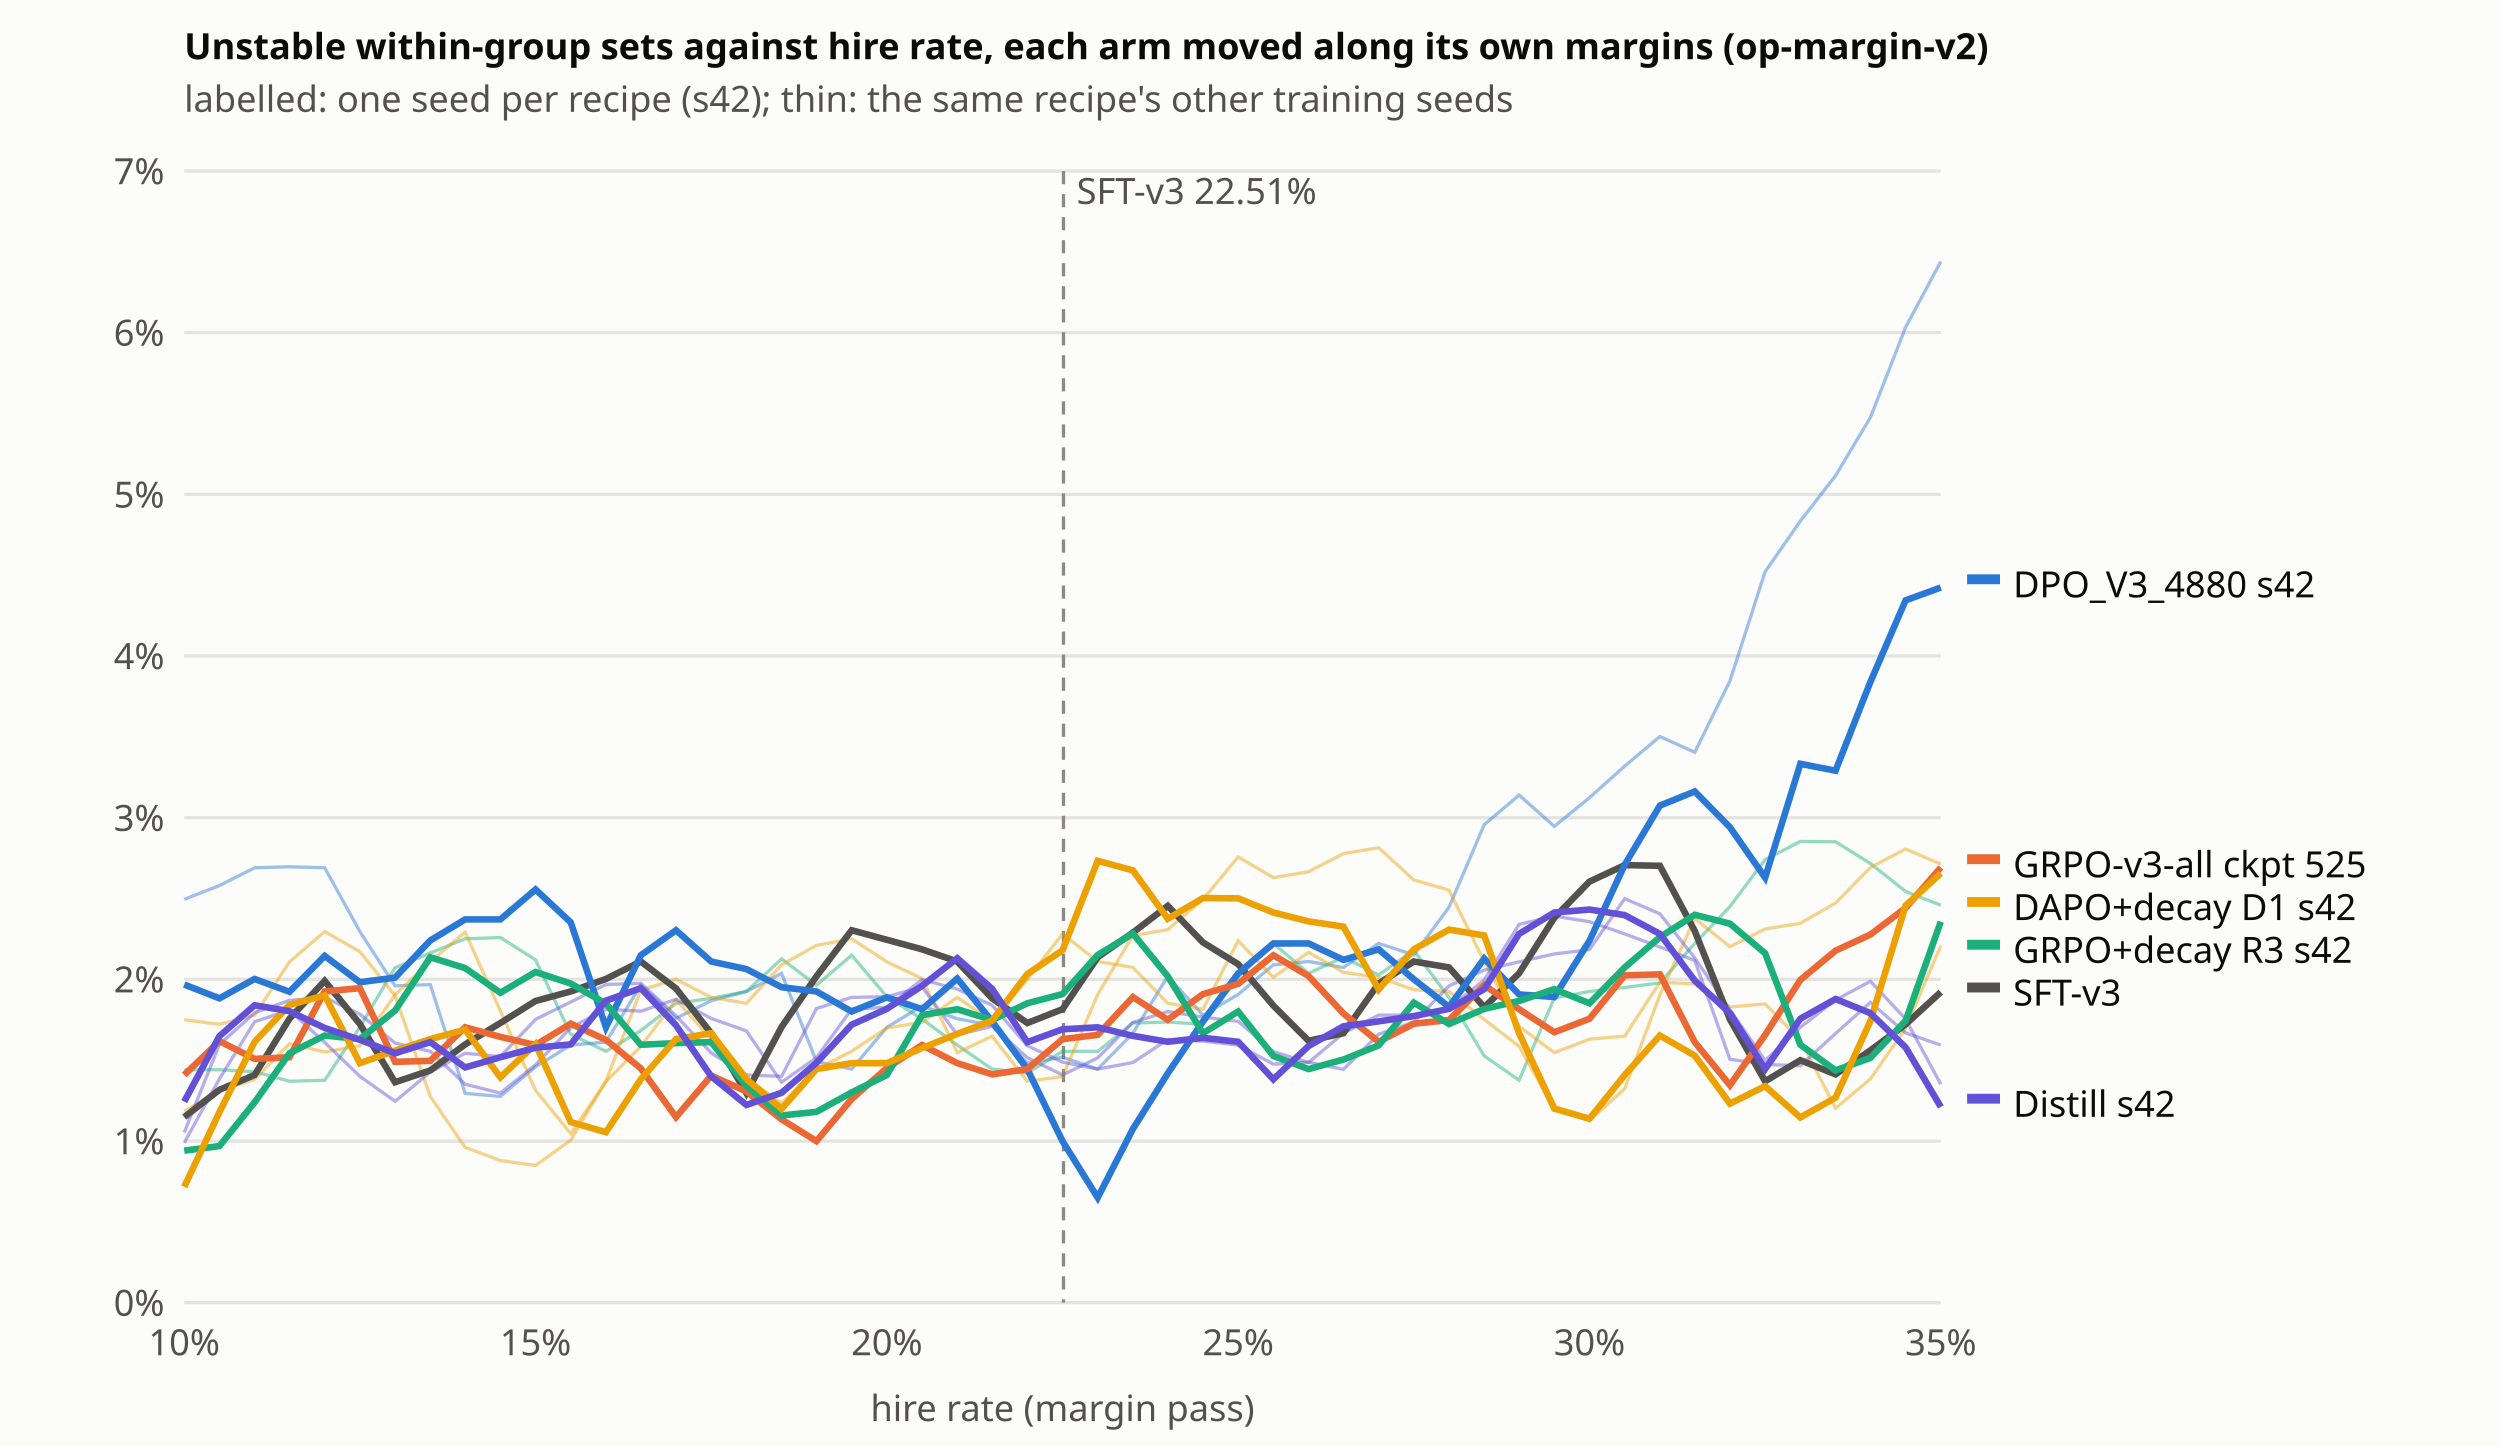
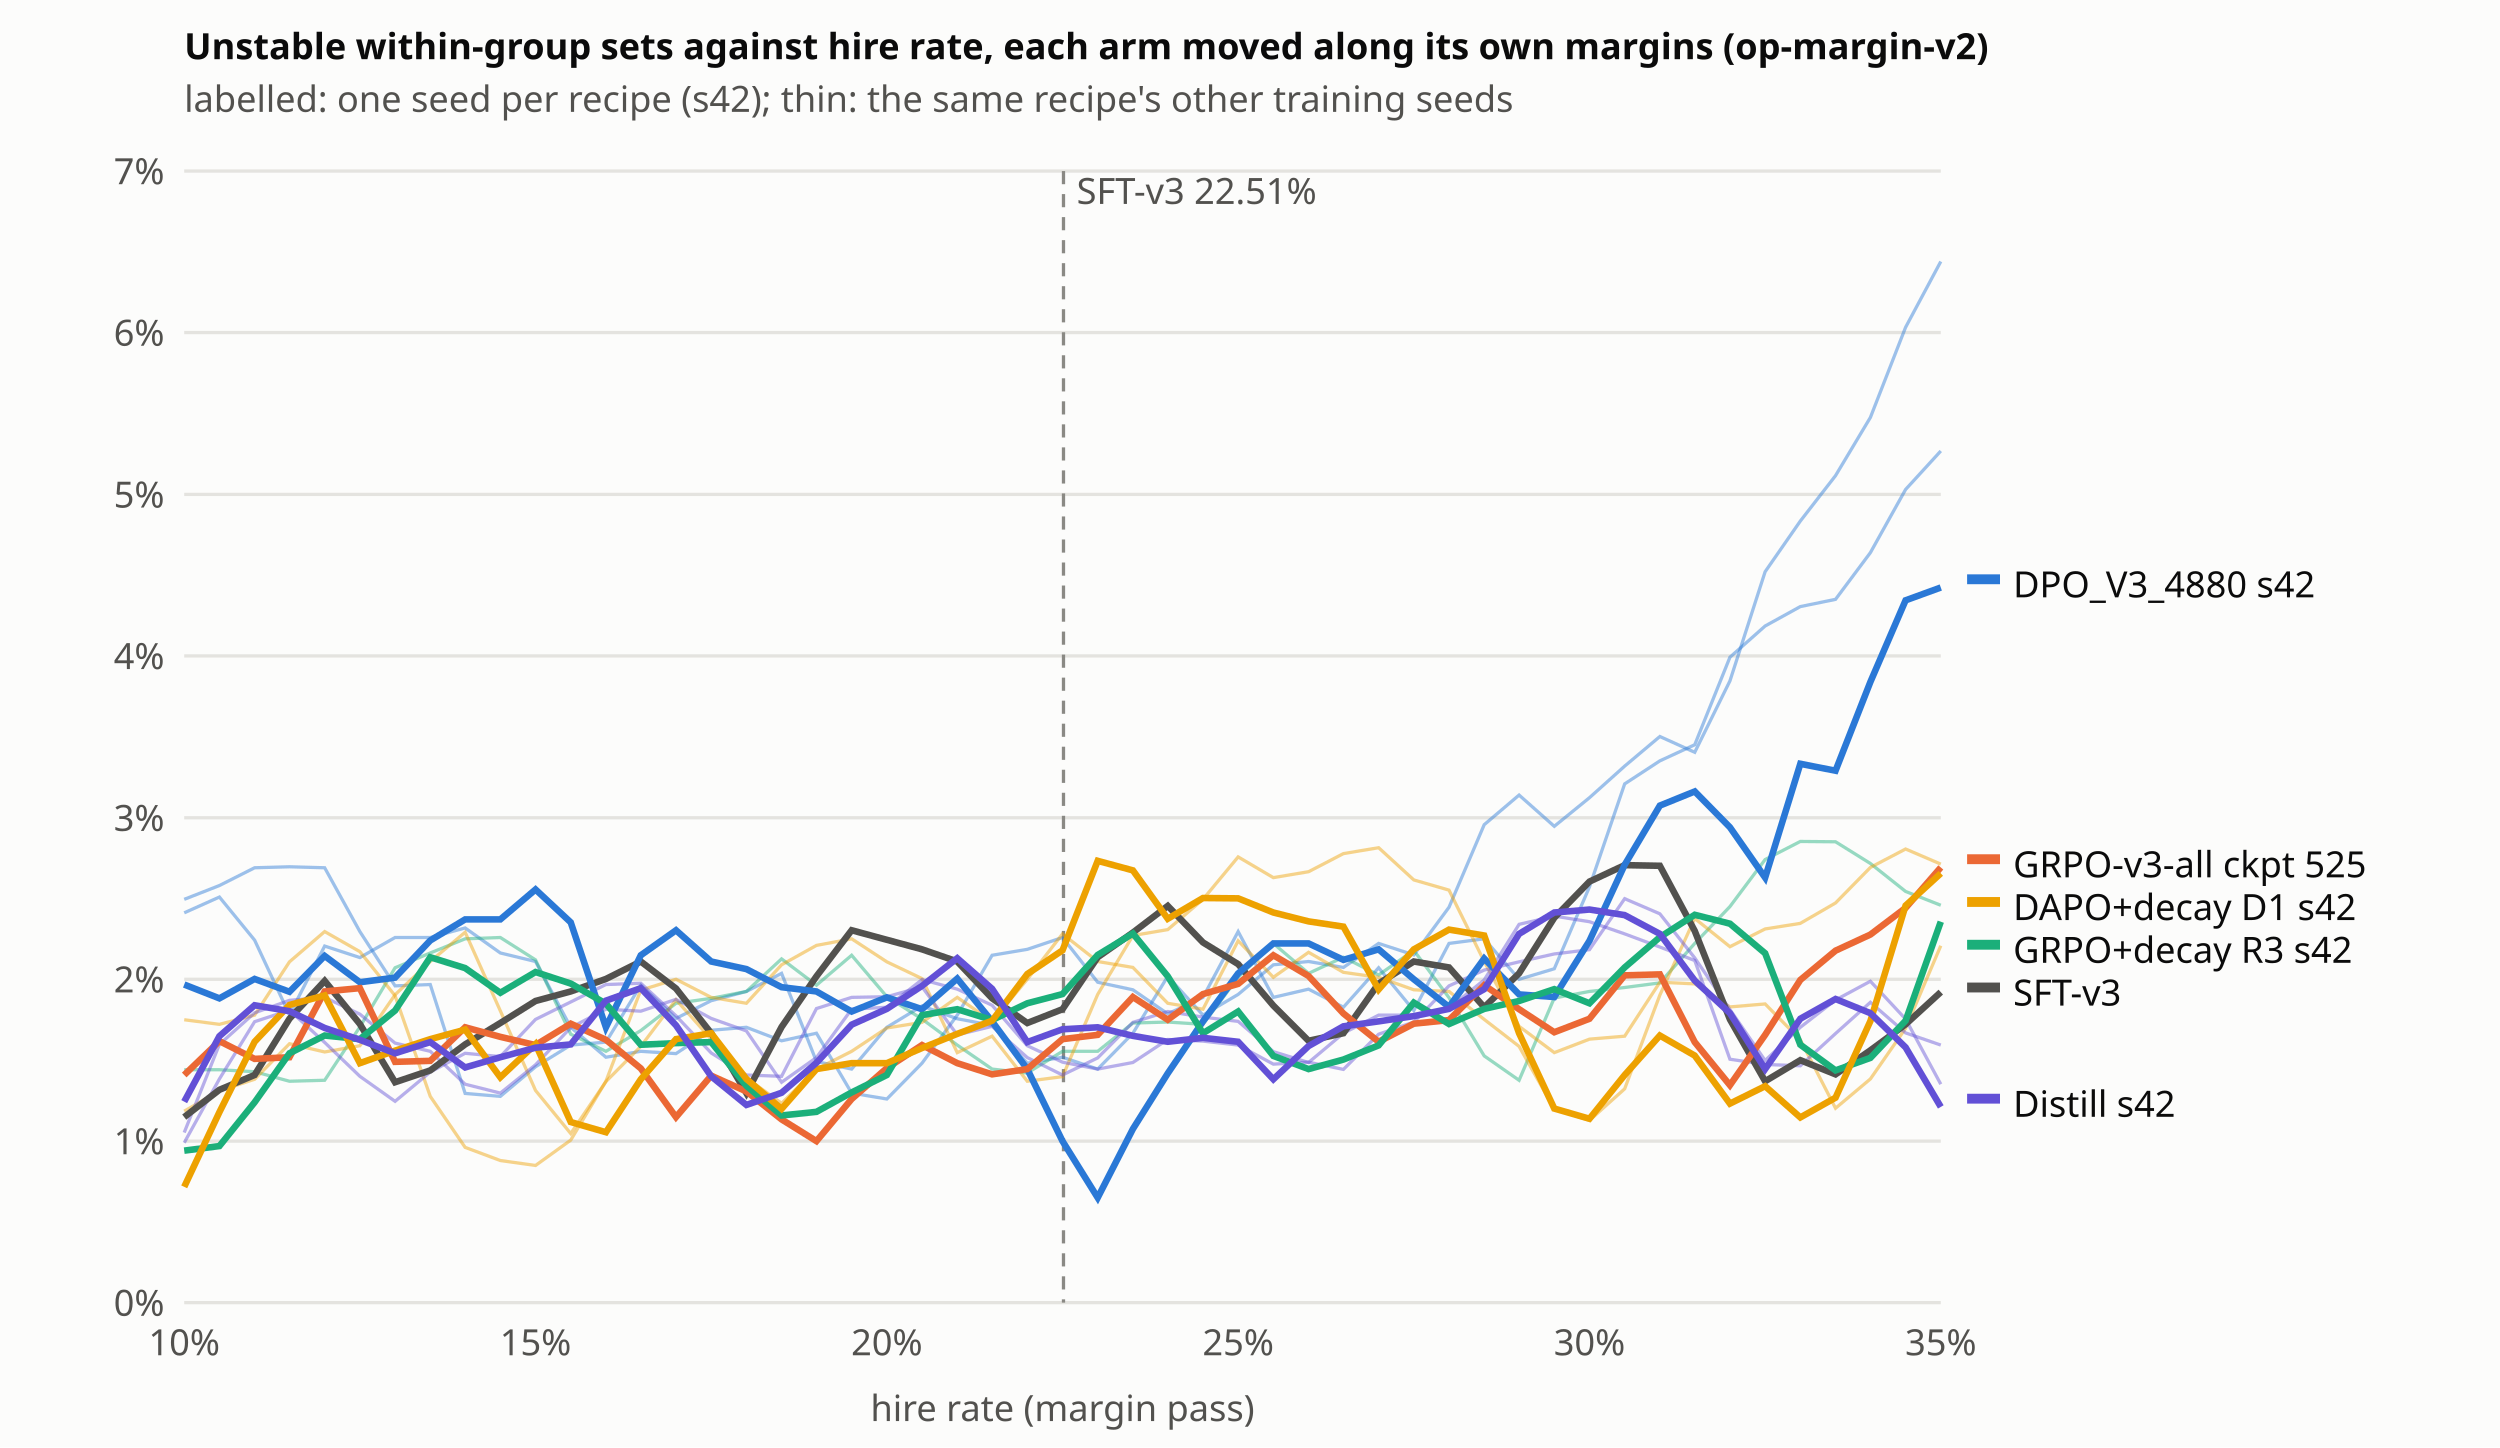
<svg xmlns="http://www.w3.org/2000/svg" width="760" height="440" font-family="sans-serif" font-size="11" fill="#0b0b0b">
  <rect width="760" height="440" fill="#fcfcfb" />
  <text x="56" y="18" font-weight="bold">Unstable within-group sets against hire rate, each arm moved along its own margins (op-margin-v2)</text>
  <text x="56" y="34" fill="#52514e">labelled: one seed per recipe (s42); thin: the same recipe's other training seeds</text>
  <line x1="56" x2="590" y1="396.0" y2="396.0" stroke="#e4e3df" />
  <text x="50" y="400.0" text-anchor="end" fill="#52514e">0%</text>
  <line x1="56" x2="590" y1="346.9" y2="346.9" stroke="#e4e3df" />
  <text x="50" y="350.9" text-anchor="end" fill="#52514e">1%</text>
  <line x1="56" x2="590" y1="297.7" y2="297.7" stroke="#e4e3df" />
  <text x="50" y="301.7" text-anchor="end" fill="#52514e">2%</text>
  <line x1="56" x2="590" y1="248.6" y2="248.6" stroke="#e4e3df" />
  <text x="50" y="252.6" text-anchor="end" fill="#52514e">3%</text>
  <line x1="56" x2="590" y1="199.4" y2="199.4" stroke="#e4e3df" />
  <text x="50" y="203.4" text-anchor="end" fill="#52514e">4%</text>
  <line x1="56" x2="590" y1="150.3" y2="150.3" stroke="#e4e3df" />
  <text x="50" y="154.3" text-anchor="end" fill="#52514e">5%</text>
  <line x1="56" x2="590" y1="101.1" y2="101.1" stroke="#e4e3df" />
  <text x="50" y="105.1" text-anchor="end" fill="#52514e">6%</text>
  <line x1="56" x2="590" y1="52.0" y2="52.0" stroke="#e4e3df" />
  <text x="50" y="56.0" text-anchor="end" fill="#52514e">7%</text>
  <text x="56.0" y="412" text-anchor="middle" fill="#52514e">10%</text>
  <text x="162.8" y="412" text-anchor="middle" fill="#52514e">15%</text>
  <text x="269.6" y="412" text-anchor="middle" fill="#52514e">20%</text>
  <text x="376.4" y="412" text-anchor="middle" fill="#52514e">25%</text>
  <text x="483.2" y="412" text-anchor="middle" fill="#52514e">30%</text>
  <text x="590.0" y="412" text-anchor="middle" fill="#52514e">35%</text>
  <text x="323" y="432" text-anchor="middle" fill="#52514e">hire rate (margin pass)</text>
  <line x1="323.3" x2="323.3" y1="52" y2="396" stroke="#8a8984" stroke-dasharray="4 3" />
  <text x="327.3" y="62" fill="#52514e">SFT-v3 22.51%</text>
  <polyline points="56.0,273.4 66.7,269.2 77.4,263.8 88.0,263.5 98.7,263.8 109.4,283.2 120.1,299.7 130.8,299.3 141.4,332.4 152.1,333.3 162.8,324.3 173.5,317.7 184.2,316.8 194.8,299.5 205.5,309.6 216.2,304.2 226.9,301.4 237.6,295.9 248.2,322.7 258.9,325.0 269.6,312.3 280.3,305.8 291.0,309.7 301.6,311.7 312.3,323.2 323.0,321.4 333.7,325.0 344.4,314.1 355.0,296.8 365.7,308.6 376.4,302.3 387.1,293.3 397.8,292.3 408.4,294.1 419.1,286.8 429.8,290.3 440.5,275.8 451.2,250.7 461.8,241.7 472.5,251.2 483.2,242.5 493.9,232.9 504.6,223.9 515.2,228.7 525.9,207.0 536.6,173.8 547.3,158.4 558.0,144.6 568.6,126.9 579.3,99.5 590.0,79.5" fill="none" stroke="#2a78d6" stroke-width="1" stroke-opacity="0.45" />
+   <polyline points="56.0,277.5 66.7,272.7 77.4,285.8 88.0,308.5 98.7,287.6 109.4,291.1 120.1,285.0 130.8,285.0 141.4,282.1 152.1,289.7 162.8,292.3 173.5,312.3 184.2,321.4 194.8,319.6 205.5,320.3 216.2,313.2 226.9,312.3 237.6,316.4 248.2,314.1 258.9,332.3 269.6,334.1 280.3,323.2 291.0,308.6 301.6,290.4 312.3,288.6 323.0,285.0 333.7,298.6 344.4,300.9 355.0,308.2 365.7,303.2 376.4,283.2 387.1,303.2 397.8,300.7 408.4,306.2 419.1,294.2 429.8,307.2 440.5,286.8 451.2,285.4 461.8,297.7 472.5,294.5 483.2,269.6 493.9,238.3 504.6,231.3 515.2,226.4 525.9,199.8 536.6,190.3 547.3,184.4 558.0,182.2 568.6,168.0 579.3,148.8 590.0,137.1" fill="none" stroke="#2a78d6" stroke-width="1" stroke-opacity="0.45" />
  <polyline points="56.0,325.2 66.7,325.2 77.4,325.8 88.0,328.7 98.7,328.4 109.4,312.2 120.1,294.2 130.8,289.7 141.4,285.4 152.1,285.0 162.8,291.8 173.5,314.4 184.2,319.6 194.8,313.3 205.5,305.0 216.2,303.5 226.9,301.4 237.6,291.5 248.2,299.5 258.9,290.4 269.6,303.0 280.3,309.8 291.0,317.7 301.6,325.0 312.3,326.2 323.0,319.6 333.7,319.6 344.4,311.0 355.0,310.7 365.7,311.4 376.4,297.1 387.1,286.8 397.8,295.9 408.4,291.0 419.1,296.4 429.8,288.9 440.5,303.3 451.2,321.0 461.8,328.4 472.5,303.4 483.2,301.4 493.9,300.2 504.6,298.8 515.2,286.8 525.9,275.6 536.6,261.3 547.3,255.8 558.0,255.9 568.6,262.5 579.3,271.0 590.0,275.2" fill="none" stroke="#1baf7a" stroke-width="1" stroke-opacity="0.45" />
  <polyline points="56.0,337.8 66.7,331.6 77.4,328.1 88.0,317.3 98.7,319.8 109.4,317.9 120.1,302.4 130.8,292.3 141.4,283.4 152.1,307.3 162.8,331.5 173.5,344.6 184.2,328.8 194.8,318.1 205.5,303.9 216.2,315.9 226.9,327.7 237.6,335.4 248.2,325.0 258.9,319.6 269.6,312.5 280.3,310.8 291.0,303.2 301.6,310.5 312.3,297.7 323.0,283.9 333.7,292.3 344.4,294.1 355.0,305.0 365.7,306.8 376.4,286.0 387.1,297.1 397.8,289.5 408.4,295.6 419.1,297.1 429.8,300.9 440.5,301.4 451.2,309.9 461.8,318.1 472.5,337.1 483.2,340.6 493.9,331.0 504.6,302.5 515.2,279.2 525.9,287.8 536.6,282.4 547.3,280.7 558.0,274.5 568.6,263.7 579.3,258.1 590.0,262.7" fill="none" stroke="#eda100" stroke-width="1" stroke-opacity="0.45" />
  <polyline points="56.0,310.0 66.7,311.4 77.4,308.6 88.0,292.4 98.7,283.2 109.4,289.3 120.1,302.7 130.8,333.3 141.4,348.8 152.1,352.8 162.8,354.3 173.5,346.6 184.2,328.7 194.8,301.0 205.5,297.7 216.2,303.2 226.9,305.0 237.6,293.3 248.2,287.4 258.9,285.4 269.6,292.4 280.3,297.5 291.0,320.0 301.6,315.0 312.3,328.7 323.0,327.3 333.7,302.3 344.4,284.4 355.0,282.6 365.7,273.4 376.4,260.5 387.1,266.8 397.8,265.0 408.4,259.5 419.1,257.7 429.8,267.5 440.5,270.6 451.2,292.3 461.8,312.0 472.5,320.0 483.2,315.9 493.9,315.0 504.6,298.6 515.2,299.1 525.9,306.1 536.6,305.2 547.3,316.1 558.0,336.9 568.6,328.0 579.3,312.6 590.0,287.5" fill="none" stroke="#eda100" stroke-width="1" stroke-opacity="0.45" />
  <polyline points="56.0,347.4 66.7,328.0 77.4,310.6 88.0,307.1 98.7,316.9 109.4,327.2 120.1,334.8 130.8,325.9 141.4,320.2 152.1,321.2 162.8,309.9 173.5,304.6 184.2,299.3 194.8,298.9 205.5,308.8 216.2,320.1 226.9,326.8 237.6,327.2 248.2,306.6 258.9,303.2 269.6,303.0 280.3,300.0 291.0,314.6 301.6,312.0 312.3,321.5 323.0,326.8 333.7,321.6 344.4,310.8 355.0,307.5 365.7,309.2 376.4,310.5 387.1,319.7 397.8,323.0 408.4,314.1 419.1,308.6 429.8,308.6 440.5,306.5 451.2,297.9 461.8,281.0 472.5,278.5 483.2,280.2 493.9,283.9 504.6,287.9 515.2,292.0 525.9,322.0 536.6,323.6 547.3,324.0 558.0,314.2 568.6,304.7 579.3,314.0 590.0,317.7" fill="none" stroke="#6250d6" stroke-width="1" stroke-opacity="0.45" />
  <polyline points="56.0,344.3 66.7,317.5 77.4,307.9 88.0,304.1 98.7,303.2 109.4,308.3 120.1,317.1 130.8,319.6 141.4,329.6 152.1,332.3 162.8,323.7 173.5,312.4 184.2,306.8 194.8,307.4 205.5,303.8 216.2,309.6 226.9,313.4 237.6,329.0 248.2,321.5 258.9,306.8 269.6,306.2 280.3,297.8 291.0,300.7 301.6,305.6 312.3,317.9 323.0,322.9 333.7,325.0 344.4,323.0 355.0,316.0 365.7,316.5 376.4,317.7 387.1,323.5 397.8,322.9 408.4,325.1 419.1,314.4 429.8,310.7 440.5,299.7 451.2,294.9 461.8,292.4 472.5,290.0 483.2,288.7 493.9,273.2 504.6,277.8 515.2,291.2 525.9,306.9 536.6,322.4 547.3,312.3 558.0,304.0 568.6,298.3 579.3,309.8 590.0,329.6" fill="none" stroke="#6250d6" stroke-width="1" stroke-opacity="0.45" />
  <polyline points="56.0,339.6 66.7,331.3 77.4,326.8 88.0,309.7 98.7,298.2 109.4,311.3 120.1,329.0 130.8,325.4 141.4,317.5 152.1,311.0 162.8,304.3 173.5,301.4 184.2,297.6 194.8,292.3 205.5,300.5 216.2,314.1 226.9,332.3 237.6,312.2 248.2,296.8 258.9,282.8 269.6,285.7 280.3,288.6 291.0,292.3 301.6,303.5 312.3,311.0 323.0,306.8 333.7,291.0 344.4,283.5 355.0,275.4 365.7,286.5 376.4,293.1 387.1,305.7 397.8,316.4 408.4,314.1 419.1,299.0 429.8,292.3 440.5,294.1 451.2,306.2 461.8,295.9 472.5,279.0 483.2,268.0 493.9,263.0 504.6,263.2 515.2,283.0 525.9,309.9 536.6,328.7 547.3,322.3 558.0,326.6 568.6,319.3 579.3,311.4 590.0,301.6" fill="none" stroke="#52514e" stroke-width="2" />
  <polyline points="56.0,299.3 66.7,303.5 77.4,297.6 88.0,301.5 98.7,290.6 109.4,298.6 120.1,297.2 130.8,285.9 141.4,279.5 152.1,279.5 162.8,270.4 173.5,280.4 184.2,312.3 194.8,290.4 205.5,282.8 216.2,292.3 226.9,294.6 237.6,300.1 248.2,301.4 258.9,307.5 269.6,303.2 280.3,306.8 291.0,297.5 301.6,310.5 312.3,325.0 323.0,346.9 333.7,364.1 344.4,343.2 355.0,326.3 365.7,310.5 376.4,295.9 387.1,286.8 397.8,286.8 408.4,291.8 419.1,288.6 429.8,297.7 440.5,306.1 451.2,291.4 461.8,302.3 472.5,303.1 483.2,286.0 493.9,262.9 504.6,244.9 515.2,240.6 525.9,251.5 536.6,266.8 547.3,232.2 558.0,234.3 568.6,207.3 579.3,182.5 590.0,178.6" fill="none" stroke="#2a78d6" stroke-width="2" />
  <polyline points="56.0,326.8 66.7,316.5 77.4,321.9 88.0,321.4 98.7,301.4 109.4,300.4 120.1,322.8 130.8,322.5 141.4,312.3 152.1,315.2 162.8,317.7 173.5,311.2 184.2,316.1 194.8,324.8 205.5,339.6 216.2,327.0 226.9,331.8 237.6,340.3 248.2,346.9 258.9,334.1 269.6,324.7 280.3,317.7 291.0,323.2 301.6,326.6 312.3,325.0 323.0,315.9 333.7,314.6 344.4,303.1 355.0,310.0 365.7,302.2 376.4,299.1 387.1,290.4 397.8,296.7 408.4,308.1 419.1,316.7 429.8,311.2 440.5,310.1 451.2,299.5 461.8,306.8 472.5,313.8 483.2,309.7 493.9,296.5 504.6,296.2 515.2,316.8 525.9,329.9 536.6,314.6 547.3,297.9 558.0,289.0 568.6,284.1 579.3,276.0 590.0,263.7" fill="none" stroke="#eb6834" stroke-width="2" />
  <polyline points="56.0,349.8 66.7,348.4 77.4,335.1 88.0,320.2 98.7,314.8 109.4,315.9 120.1,307.2 130.8,291.0 141.4,294.3 152.1,301.8 162.8,295.5 173.5,299.0 184.2,305.1 194.8,317.6 205.5,317.1 216.2,316.8 226.9,330.1 237.6,339.1 248.2,338.0 258.9,332.1 269.6,326.8 280.3,308.6 291.0,306.8 301.6,310.1 312.3,305.0 323.0,302.2 333.7,290.3 344.4,283.8 355.0,296.8 365.7,314.1 376.4,307.5 387.1,321.0 397.8,325.0 408.4,322.1 419.1,317.8 429.8,304.8 440.5,311.3 451.2,306.7 461.8,304.3 472.5,300.7 483.2,305.0 493.9,294.1 504.6,284.9 515.2,278.1 525.9,280.8 536.6,289.8 547.3,317.6 558.0,325.4 568.6,321.6 579.3,310.3 590.0,280.2" fill="none" stroke="#1baf7a" stroke-width="2" />
  <polyline points="56.0,360.8 66.7,338.1 77.4,316.7 88.0,305.5 98.7,302.6 109.4,323.2 120.1,319.4 130.8,315.9 141.4,313.0 152.1,327.5 162.8,317.4 173.5,341.1 184.2,344.2 194.8,328.1 205.5,315.9 216.2,314.1 226.9,328.0 237.6,337.1 248.2,325.0 258.9,323.2 269.6,323.2 280.3,318.6 291.0,314.3 301.6,310.3 312.3,296.1 323.0,288.9 333.7,261.7 344.4,264.6 355.0,279.3 365.7,273.0 376.4,273.1 387.1,277.4 397.8,280.1 408.4,281.7 419.1,300.8 429.8,288.6 440.5,282.6 451.2,284.4 461.8,314.1 472.5,337.0 483.2,340.1 493.9,326.8 504.6,314.8 515.2,320.9 525.9,335.5 536.6,330.2 547.3,339.7 558.0,333.7 568.6,310.4 579.3,275.3 590.0,265.5" fill="none" stroke="#eda100" stroke-width="2" />
  <polyline points="56.0,334.9 66.7,315.0 77.4,305.6 88.0,307.4 98.7,312.5 109.4,316.1 120.1,320.2 130.8,316.8 141.4,324.5 152.1,321.4 162.8,318.5 173.5,317.5 184.2,304.2 194.8,300.4 205.5,311.7 216.2,327.2 226.9,335.9 237.6,332.2 248.2,323.1 258.9,311.5 269.6,306.7 280.3,299.7 291.0,291.3 301.6,300.6 312.3,316.8 323.0,312.9 333.7,312.3 344.4,314.9 355.0,316.7 365.7,315.5 376.4,316.7 387.1,328.1 397.8,318.0 408.4,312.0 419.1,310.5 429.8,308.9 440.5,306.7 451.2,300.7 461.8,283.9 472.5,277.4 483.2,276.5 493.9,278.2 504.6,283.9 515.2,298.1 525.9,308.0 536.6,325.0 547.3,309.7 558.0,303.7 568.6,308.0 579.3,318.4 590.0,336.5" fill="none" stroke="#6250d6" stroke-width="2" />
  <rect x="598" y="174.6" width="10" height="3" fill="#2a78d6" />
  <text x="612" y="181.6">DPO_V3_4880 s42</text>
  <rect x="598" y="259.7" width="10" height="3" fill="#eb6834" />
  <text x="612" y="266.7">GRPO-v3-all ckpt 525</text>
  <rect x="598" y="272.7" width="10" height="3" fill="#eda100" />
  <text x="612" y="279.7">DAPO+decay D1 s42</text>
  <rect x="598" y="285.7" width="10" height="3" fill="#1baf7a" />
  <text x="612" y="292.7">GRPO+decay R3 s42</text>
  <rect x="598" y="298.7" width="10" height="3" fill="#52514e" />
  <text x="612" y="305.7">SFT-v3</text>
  <rect x="598" y="332.5" width="10" height="3" fill="#6250d6" />
  <text x="612" y="339.5">Distill s42</text>
</svg>
